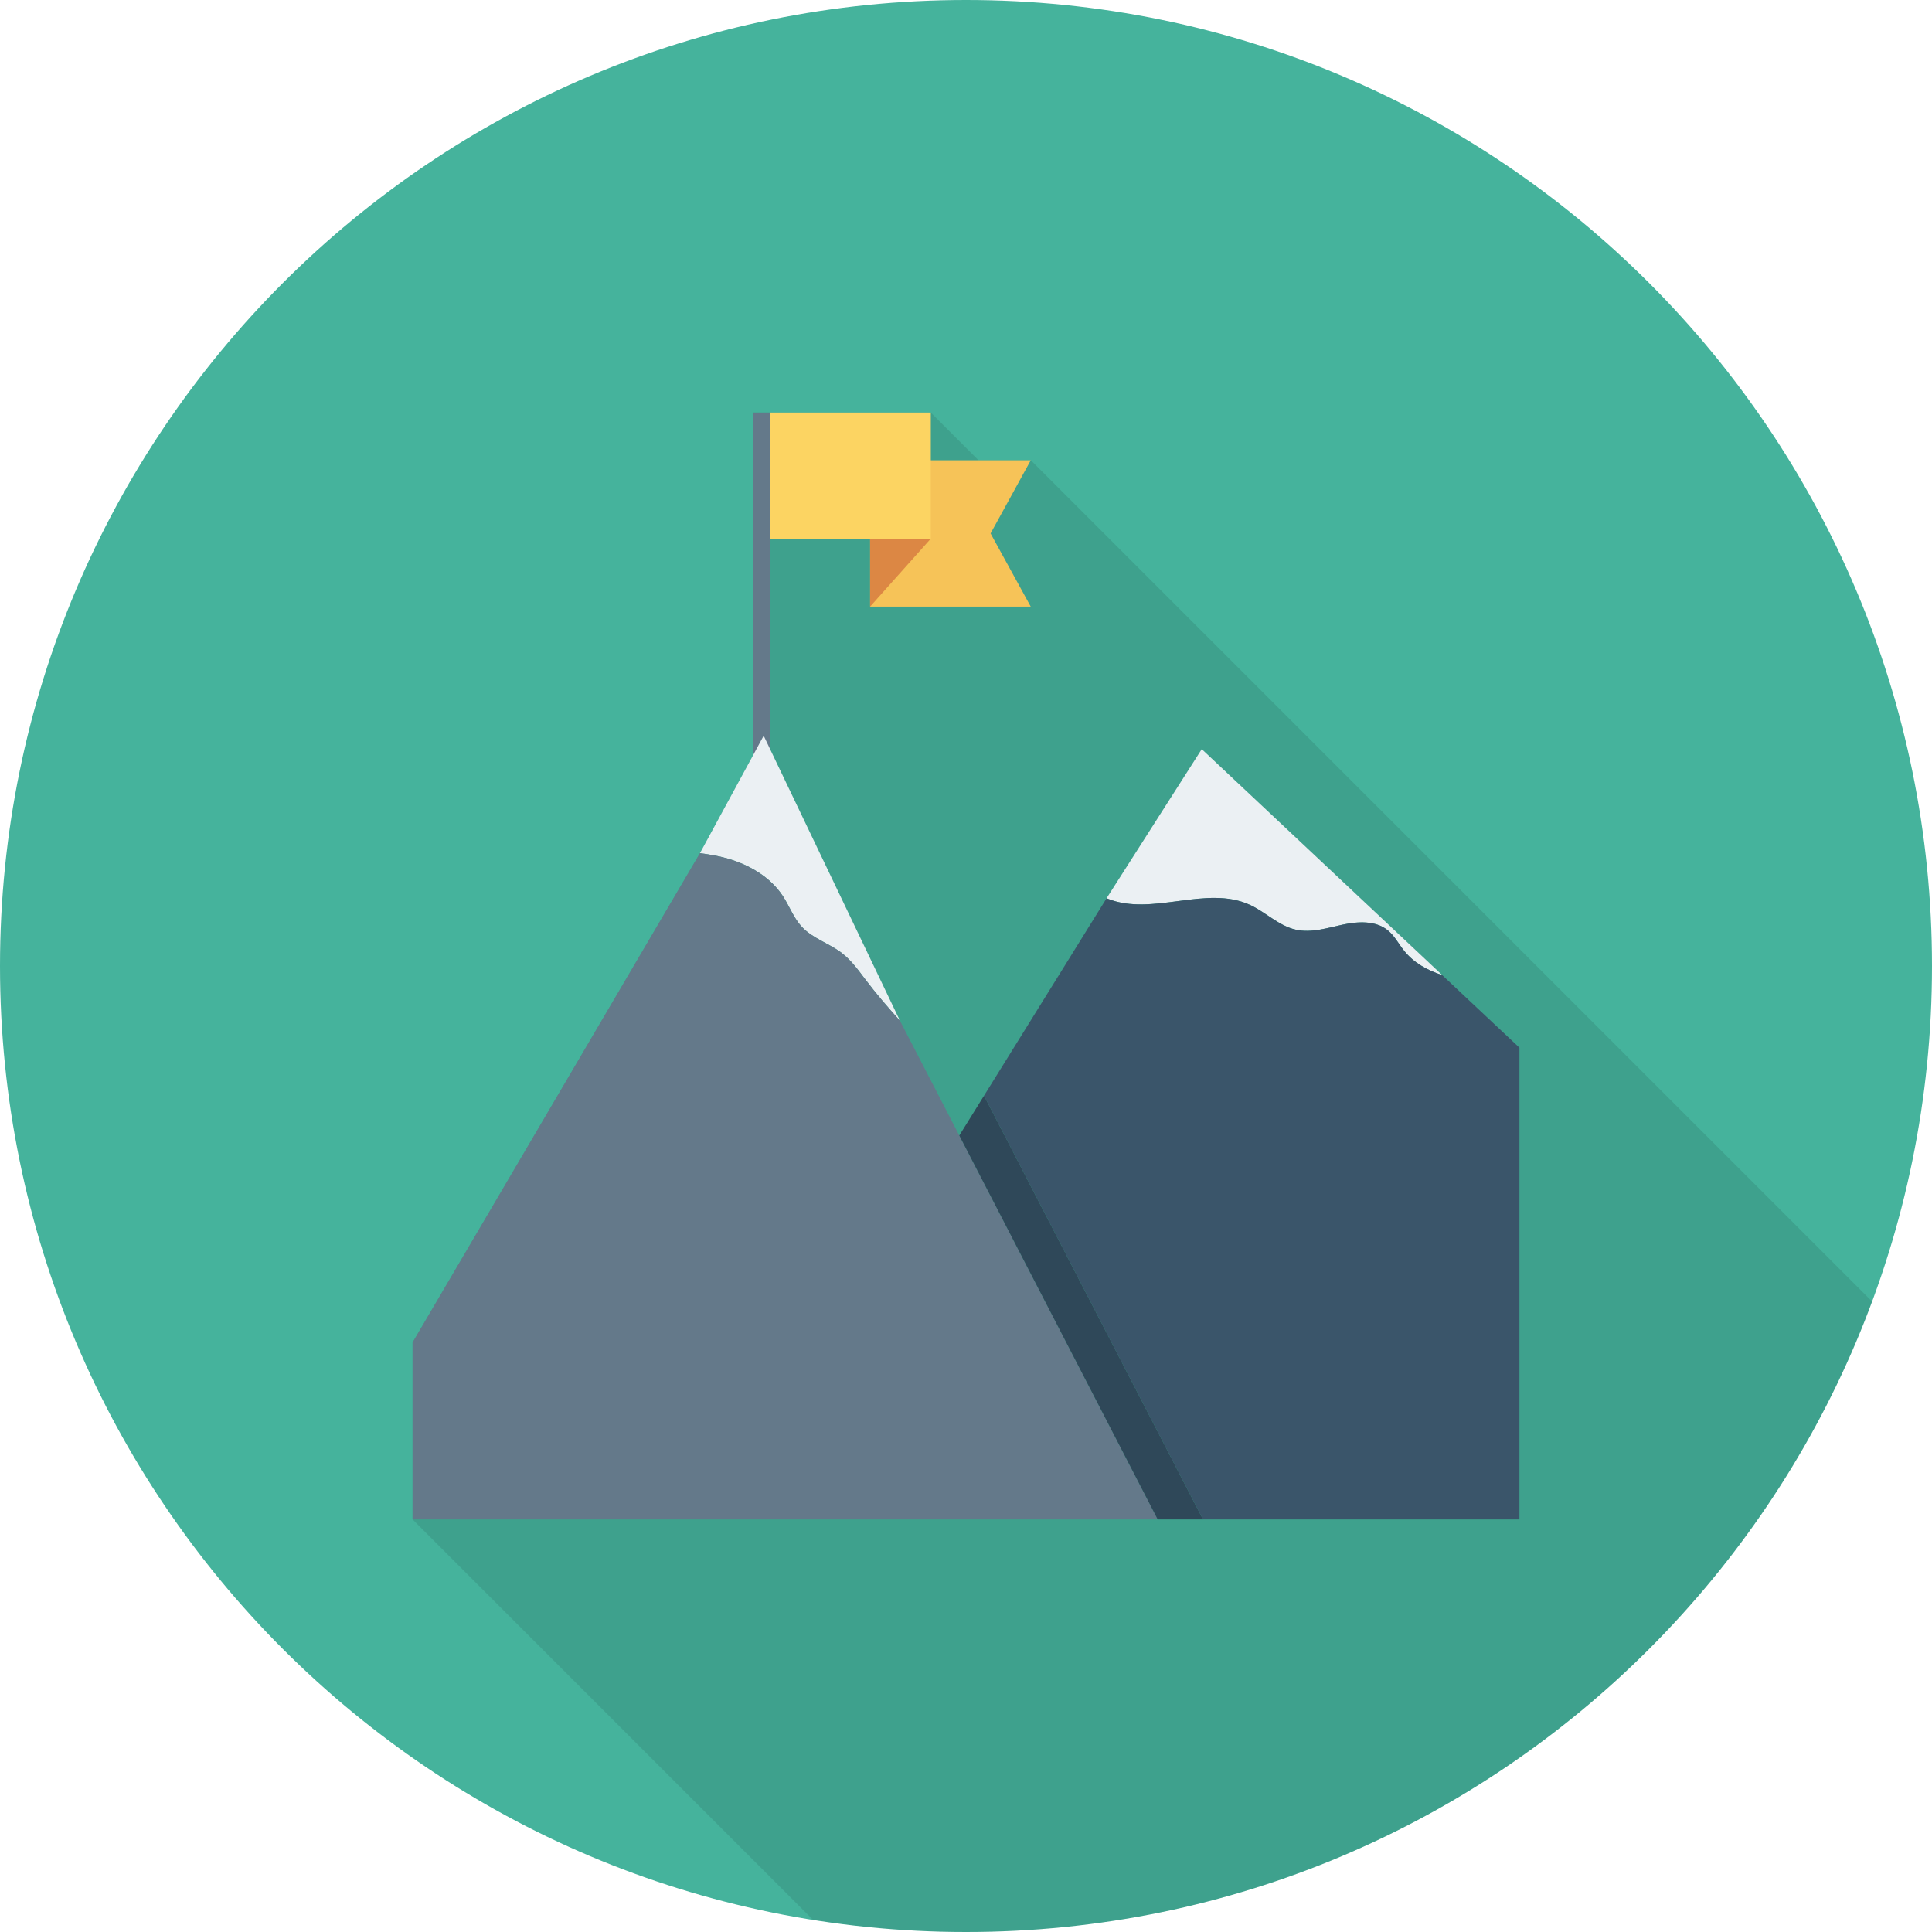
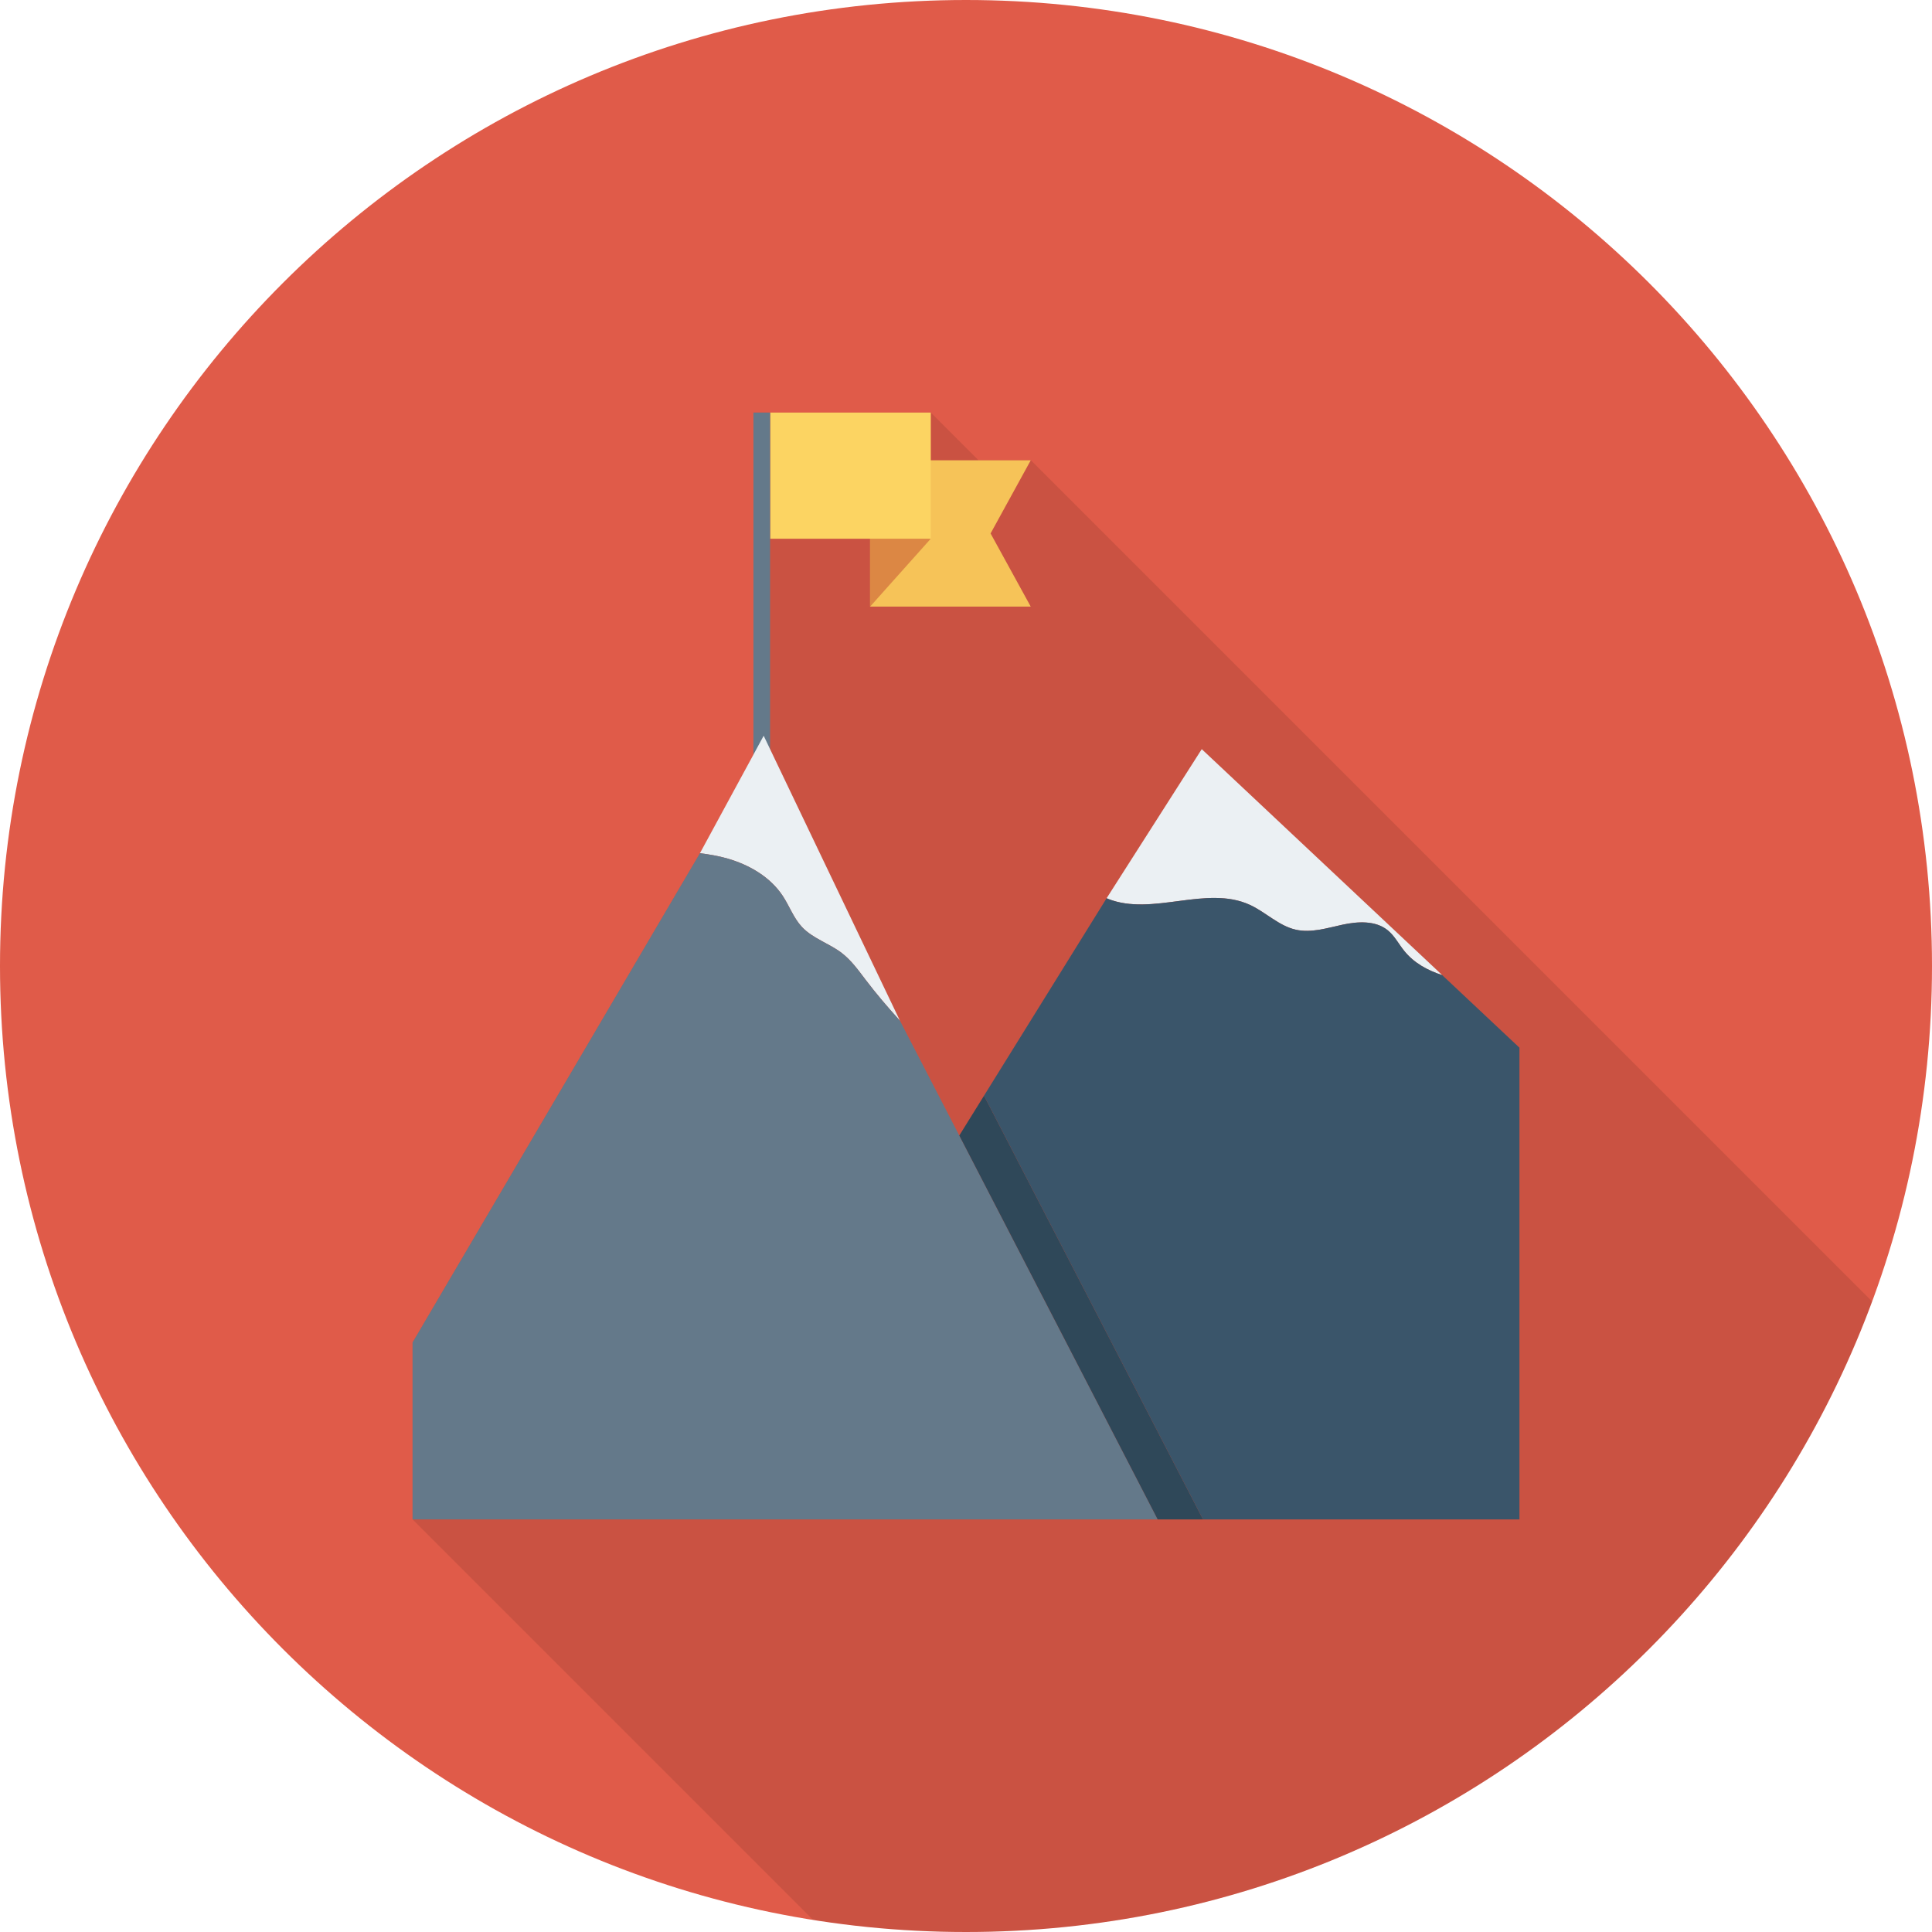
<svg xmlns="http://www.w3.org/2000/svg" version="1.1" id="Capa_1" x="0px" y="0px" viewBox="0 0 491.52 491.52" style="enable-background:new 0 0 491.52 491.52;" xml:space="preserve">
-   <circle style="fill:#45B39C;" cx="245.76" cy="245.76" r="245.76" />
+   <circle style="fill:#E05B49;" cx="245.76" cy="245.76" r="245.76" />
  <path style="opacity:0.1;enable-background:new    ;" d="M248.934,117.084L236.8,104.95h-45.107v87.04l-13.619,25.088  L104.96,341.545v45.005l101.87,101.87c12.683,2.019,25.679,3.1,38.93,3.1c105.716,0,195.823-66.759,230.513-160.41L262.246,117.084  H248.934z" />
  <polygon style="fill:#F6C358;" points="262.23,154.327 221.364,154.327 221.364,117.104 262.23,117.104 252.014,135.715 " />
  <rect x="195.942" y="104.96" style="fill:#FCD462;" width="40.863" height="32.102" />
  <polygon style="fill:#DC8744;" points="236.785,137.062 221.364,154.327 221.364,137.062 " />
  <rect x="191.677" y="104.96" style="fill:#64798A;" width="4.239" height="90.752" />
  <path style="fill:#EBF0F3;" d="M199.157,227.953c1.696,2.585,2.751,5.614,4.864,7.872c2.769,2.96,6.927,4.159,10.139,6.632  c2.413,1.858,4.215,4.373,6.054,6.798c2.74,3.614,5.694,7.058,8.741,10.418l-34.668-72.494l-16.217,29.882  c2.374,0.301,4.731,0.7,7.033,1.365C190.658,220.028,195.985,223.12,199.157,227.953z" />
  <path style="fill:#64798A;" d="M228.955,259.673c-3.047-3.36-6.001-6.803-8.741-10.418c-1.839-2.425-3.641-4.941-6.054-6.798  c-3.211-2.472-7.37-3.672-10.139-6.632c-2.113-2.258-3.168-5.286-4.864-7.872c-3.172-4.833-8.5-7.925-14.053-9.528  c-2.301-0.664-4.659-1.064-7.033-1.365L104.96,341.538v45.022h189.57L228.955,259.673z" />
  <path style="fill:#EBF0F3;" d="M317.959,230.195c4.046,1.854,7.349,5.338,11.69,6.324c3.911,0.889,7.937-0.412,11.856-1.26  c3.92-0.847,8.419-1.117,11.539,1.403c1.741,1.406,2.781,3.48,4.184,5.223c2.483,3.089,5.905,4.969,9.688,6.194l-61.179-57.488  l-24.198,37.918c0.116,0.049,0.224,0.12,0.34,0.166C293.22,233.163,306.87,225.114,317.959,230.195z" />
  <path style="fill:#3A556A;" d="M386.56,266.539l-19.645-18.459c-3.783-1.225-7.205-3.105-9.688-6.194  c-1.402-1.743-2.443-3.817-4.184-5.223c-3.12-2.52-7.619-2.25-11.539-1.403c-3.92,0.848-7.945,2.148-11.856,1.26  c-4.341-0.986-7.644-4.47-11.69-6.324c-11.089-5.081-24.739,2.968-36.08-1.519c-0.116-0.046-0.224-0.117-0.34-0.166l-31.196,50.247  L306.06,386.56h80.5V266.539z" />
  <polygon style="fill:#2F4859;" points="244.052,288.887 294.53,386.56 306.06,386.56 250.342,278.757 " />
  <g>
</g>
  <g>
</g>
  <g>
</g>
  <g>
</g>
  <g>
</g>
  <g>
</g>
  <g>
</g>
  <g>
</g>
  <g>
</g>
  <g>
</g>
  <g>
</g>
  <g>
</g>
  <g>
</g>
  <g>
</g>
  <g>
</g>
</svg>
